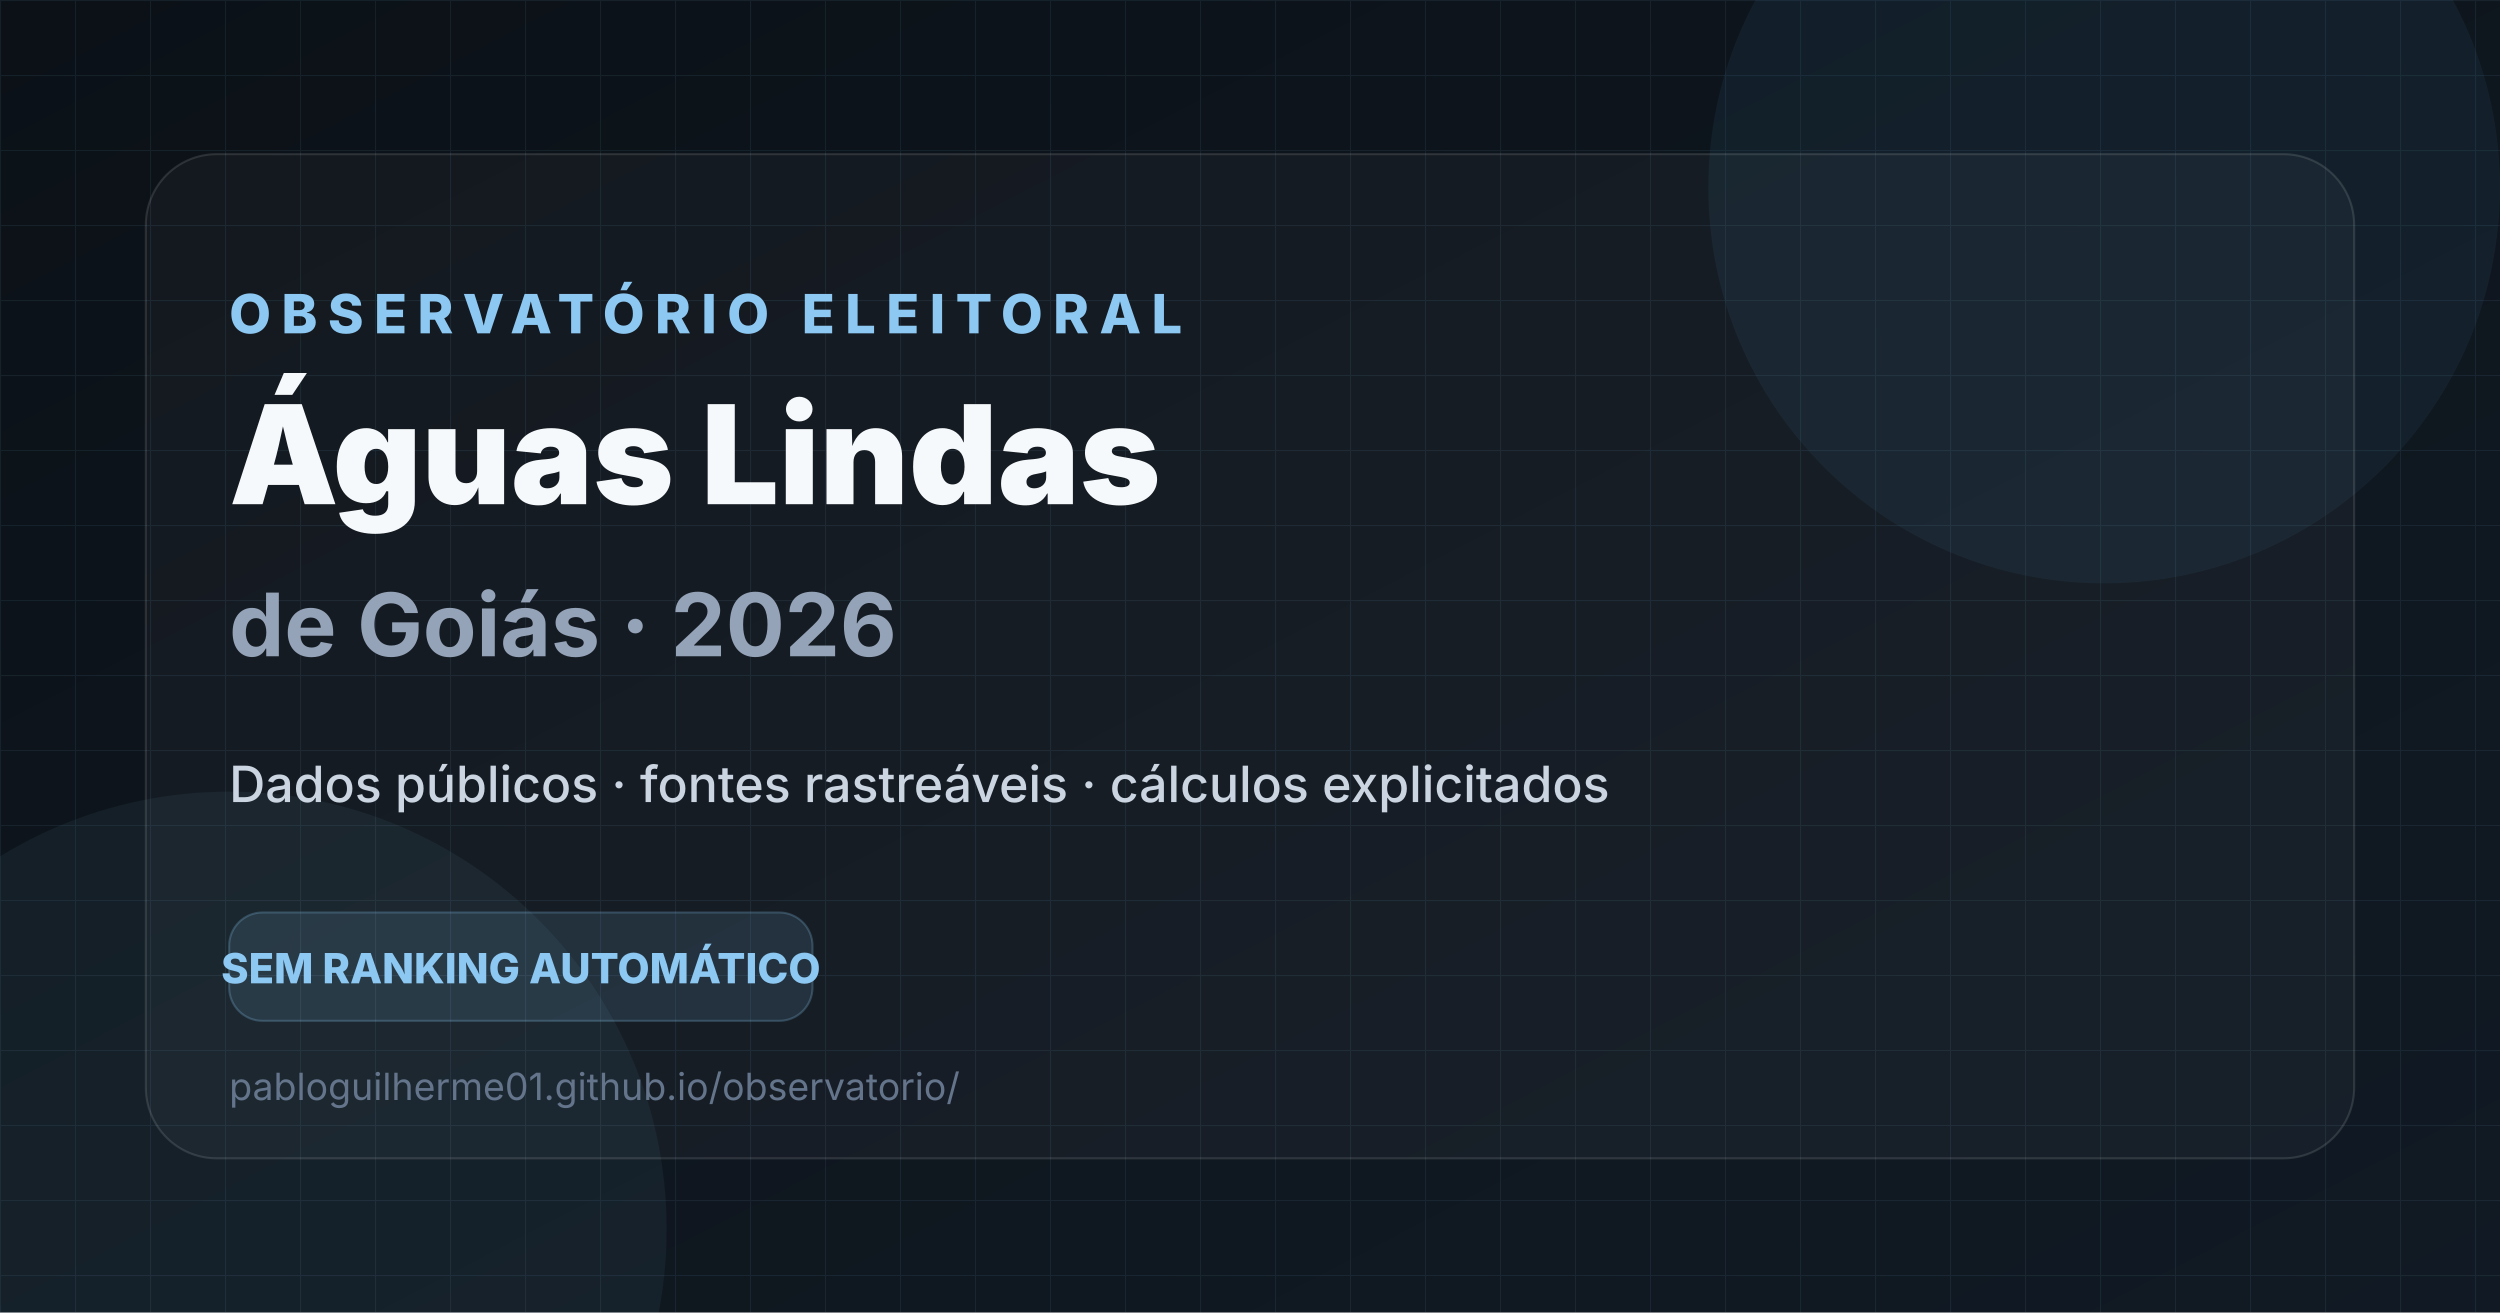
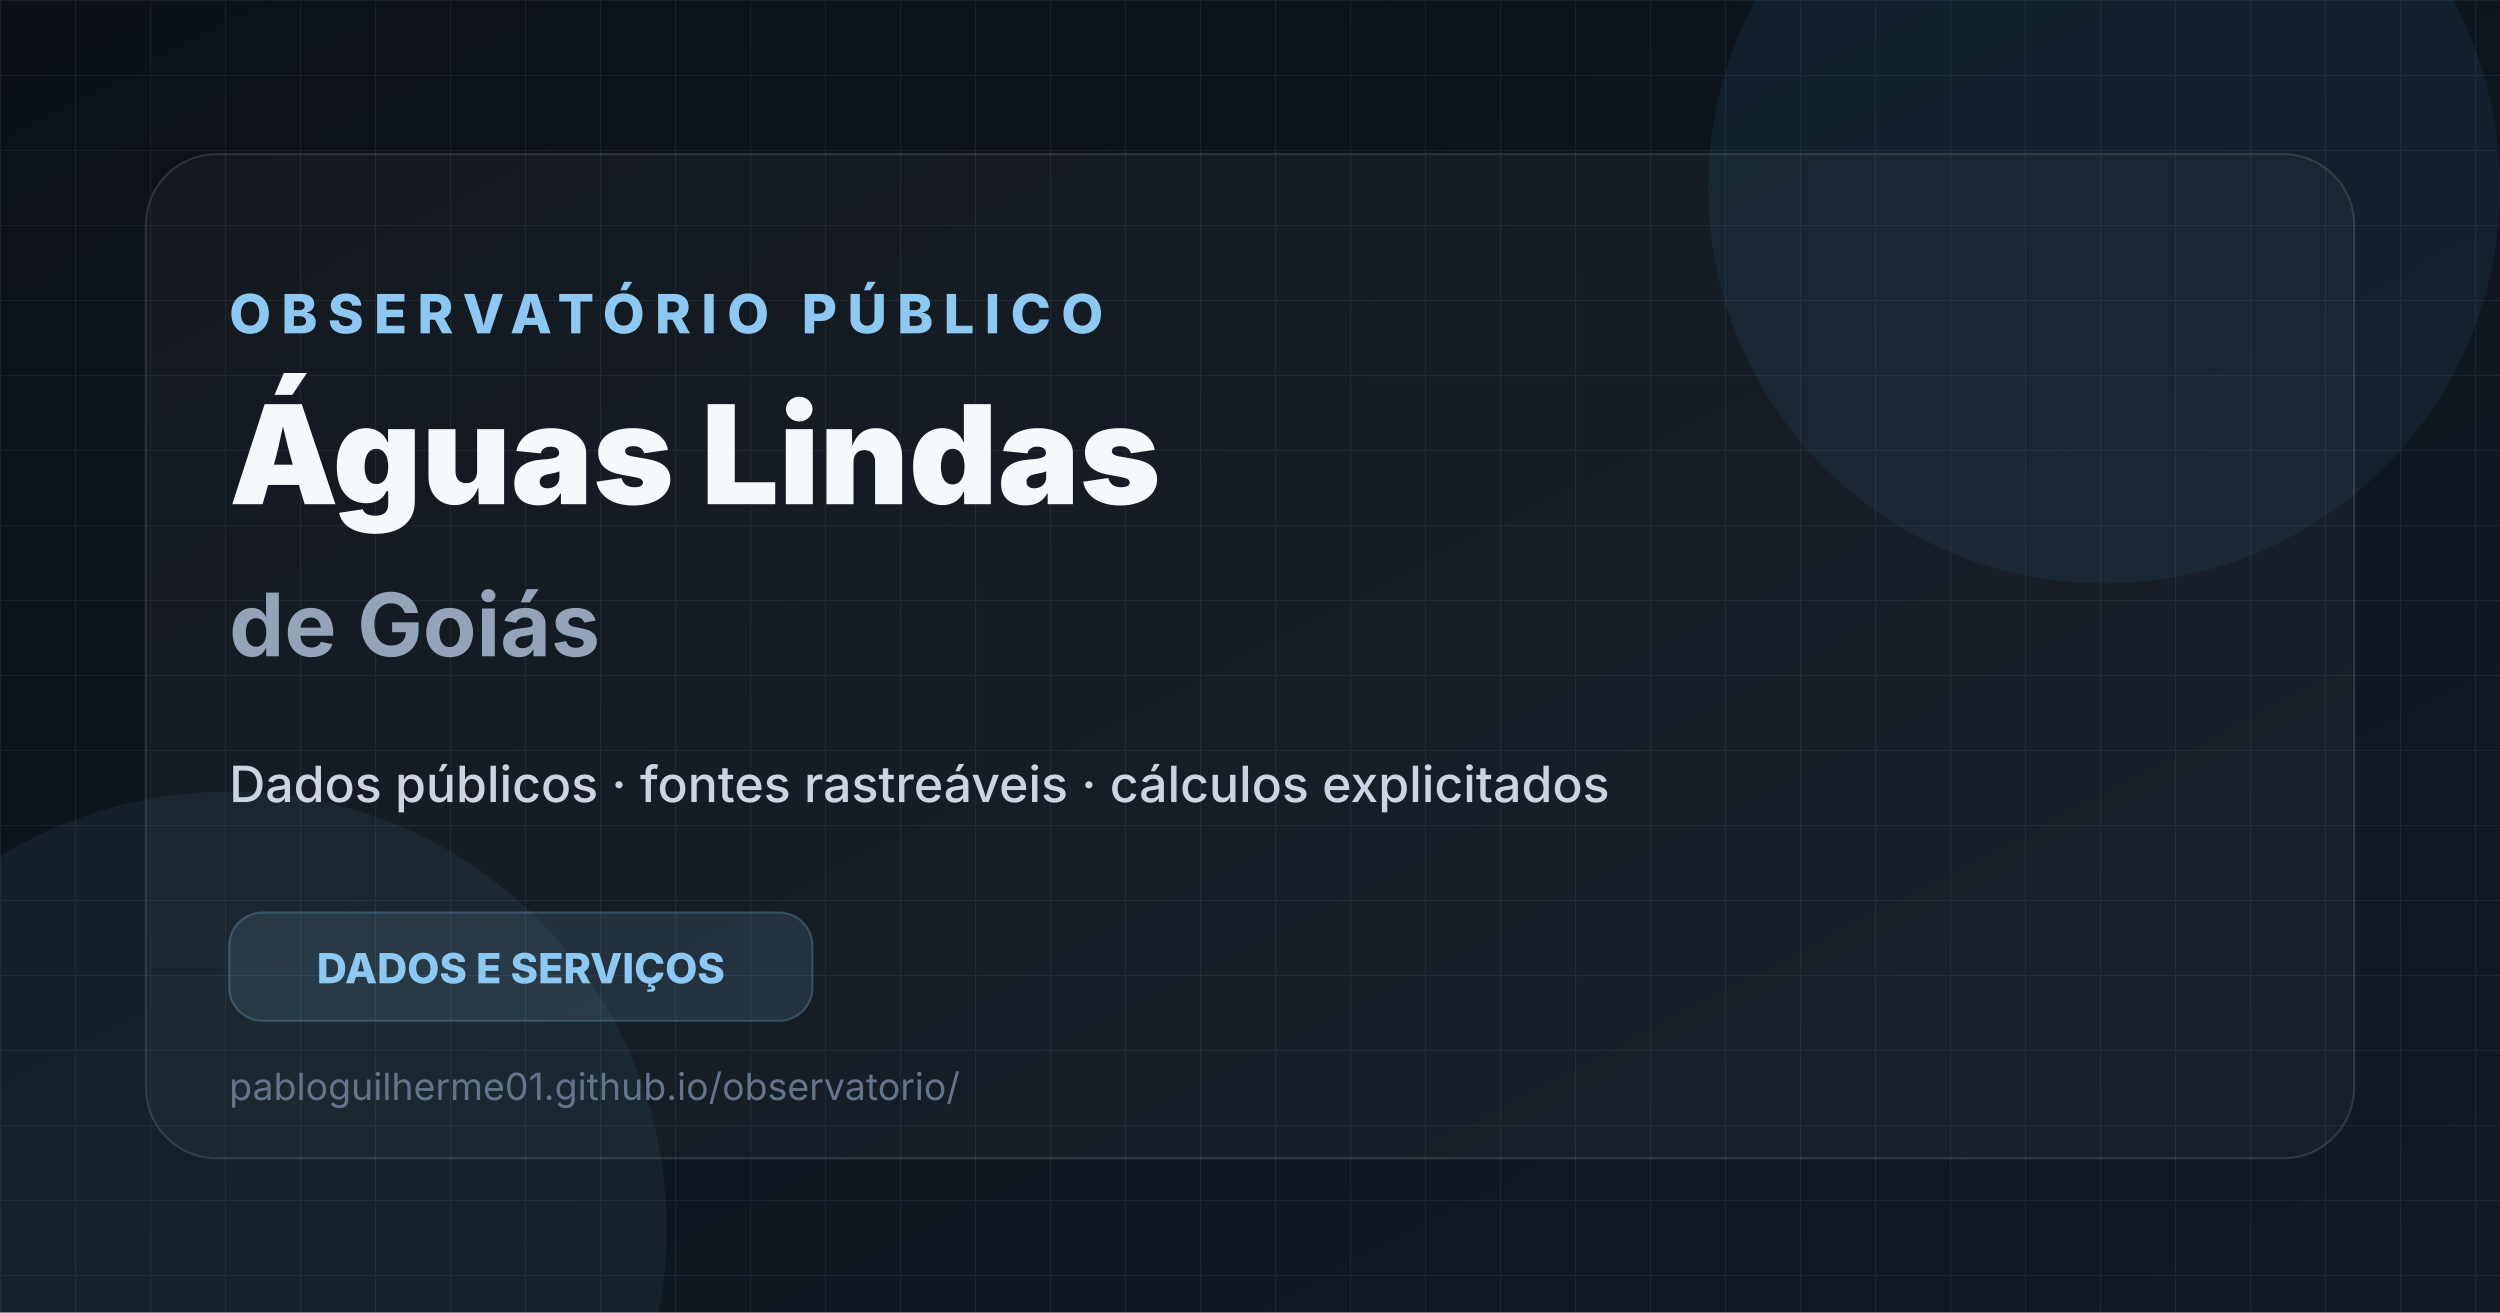
<svg xmlns="http://www.w3.org/2000/svg" width="1200" height="630" viewBox="0 0 1200 630">
  <defs>
    <linearGradient id="bg" x1="0" y1="0" x2="1" y2="1">
      <stop offset="0" stop-color="#0b1117" />
      <stop offset="1" stop-color="#111a24" />
    </linearGradient>
    <pattern id="grid" width="36" height="36" patternUnits="userSpaceOnUse">
      <path d="M36 0H0V36" fill="none" stroke="#8cc8f2" stroke-opacity=".08" />
    </pattern>
  </defs>
  <rect width="1200" height="630" fill="url(#bg)" />
  <rect width="1200" height="630" fill="url(#grid)" />
  <circle cx="1010" cy="90" r="190" fill="#3e6f8f" fill-opacity=".12" />
  <circle cx="110" cy="590" r="210" fill="#8cc8f2" fill-opacity=".06" />
  <rect x="70" y="74" width="1060" height="482" rx="34" fill="#ffffff" fill-opacity=".035" stroke="#ffffff" stroke-opacity=".12" />
-   <text x="110" y="160" fill="#8cc8f2" font-family="Inter, Arial, sans-serif" font-size="26" font-weight="800" letter-spacing="5">OBSERVATÓRIO ELEITORAL</text>
+   <text x="110" y="160" fill="#8cc8f2" font-family="Inter, Arial, sans-serif" font-size="26" font-weight="800" letter-spacing="5">OBSERVATÓRIO PÚBLICO</text>
  <text x="110" y="242" fill="#f6f9fb" font-family="Inter, Arial, sans-serif" font-size="66" font-weight="900">Águas Lindas</text>
-   <text x="110" y="315" fill="#94a3b8" font-family="Inter, Arial, sans-serif" font-size="42" font-weight="700">de Goiás · 2026</text>
+   <text x="110" y="315" fill="#94a3b8" font-family="Inter, Arial, sans-serif" font-size="42" font-weight="700">de Goiás</text>
  <text x="110" y="385" fill="#cbd5e1" font-family="Inter, Arial, sans-serif" font-size="24" font-weight="500">Dados públicos · fontes rastreáveis · cálculos explicitados</text>
  <rect x="110" y="438" width="280" height="52" rx="16" fill="#8cc8f2" fill-opacity=".12" stroke="#8cc8f2" stroke-opacity=".24" />
-   <text x="250" y="472" text-anchor="middle" fill="#8cc8f2" font-family="Inter, Arial, sans-serif" font-size="20" font-weight="800">SEM RANKING AUTOMÁTICO</text>
+   <text x="250" y="472" text-anchor="middle" fill="#8cc8f2" font-family="Inter, Arial, sans-serif" font-size="20" font-weight="800">DADOS E SERVIÇOS</text>
  <text x="110" y="528" fill="#64748b" font-family="Inter, Arial, sans-serif" font-size="18">pabloguilherme01.github.io/observatorio/</text>
</svg>
